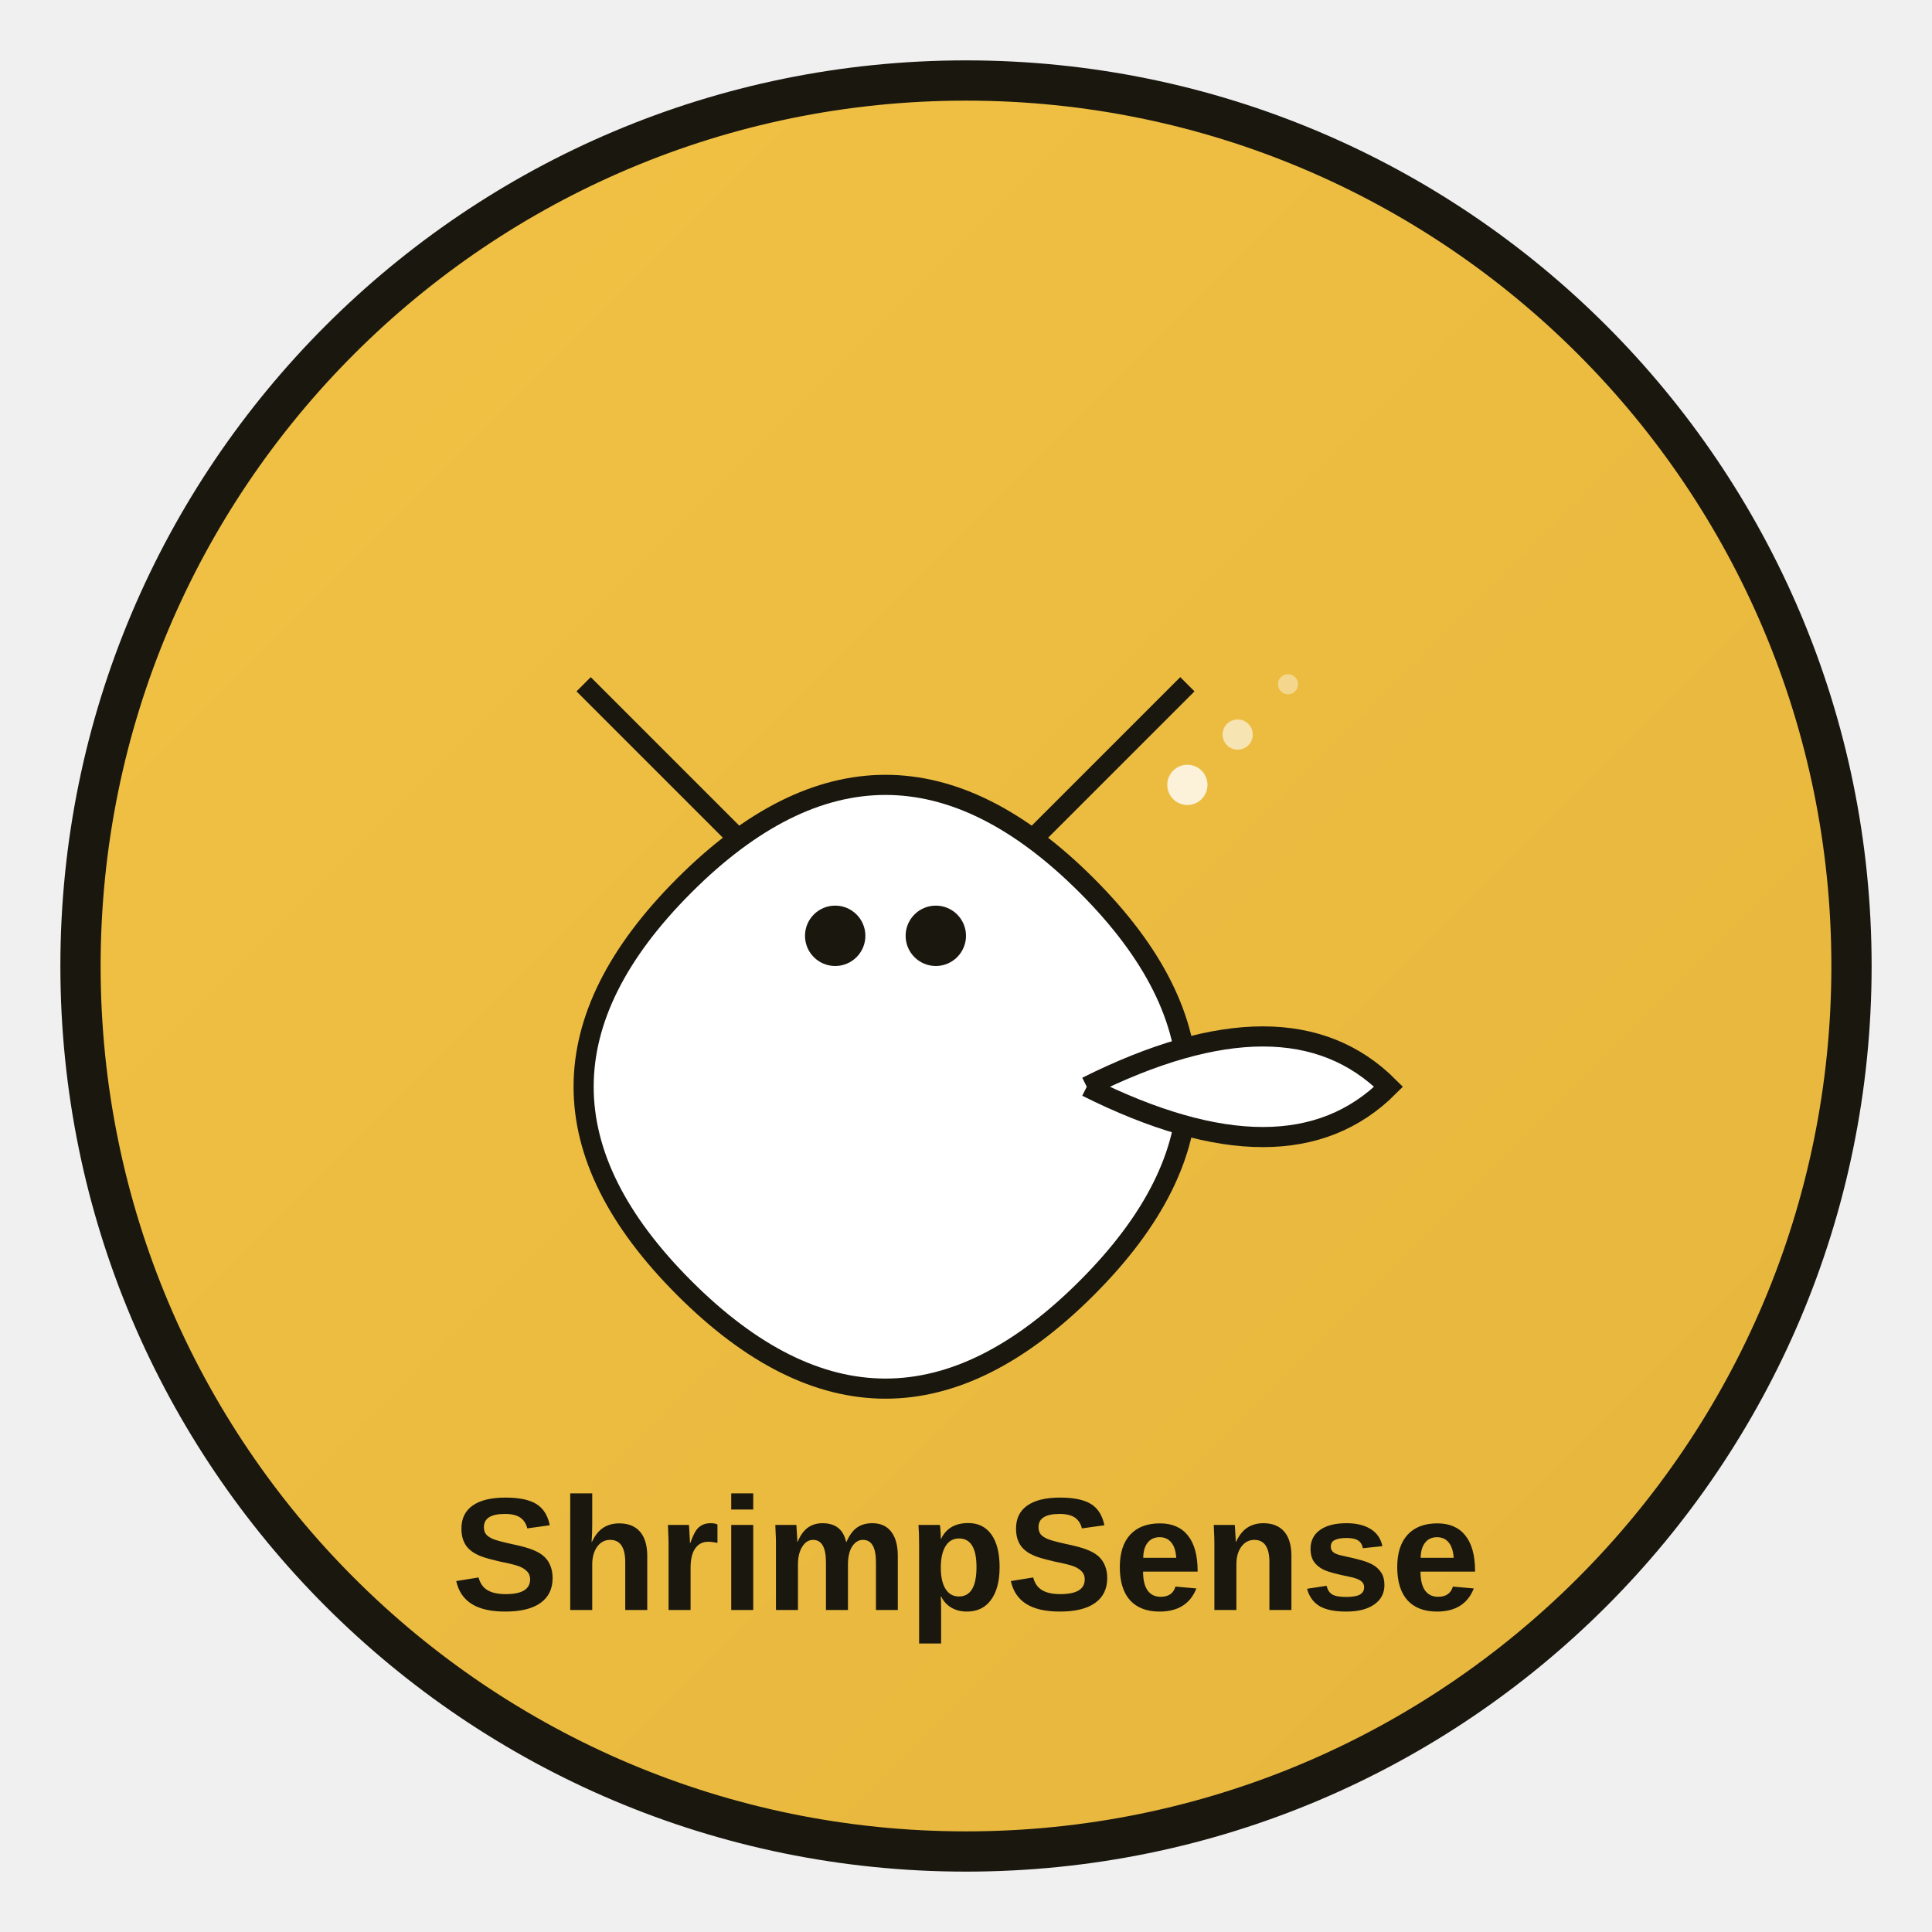
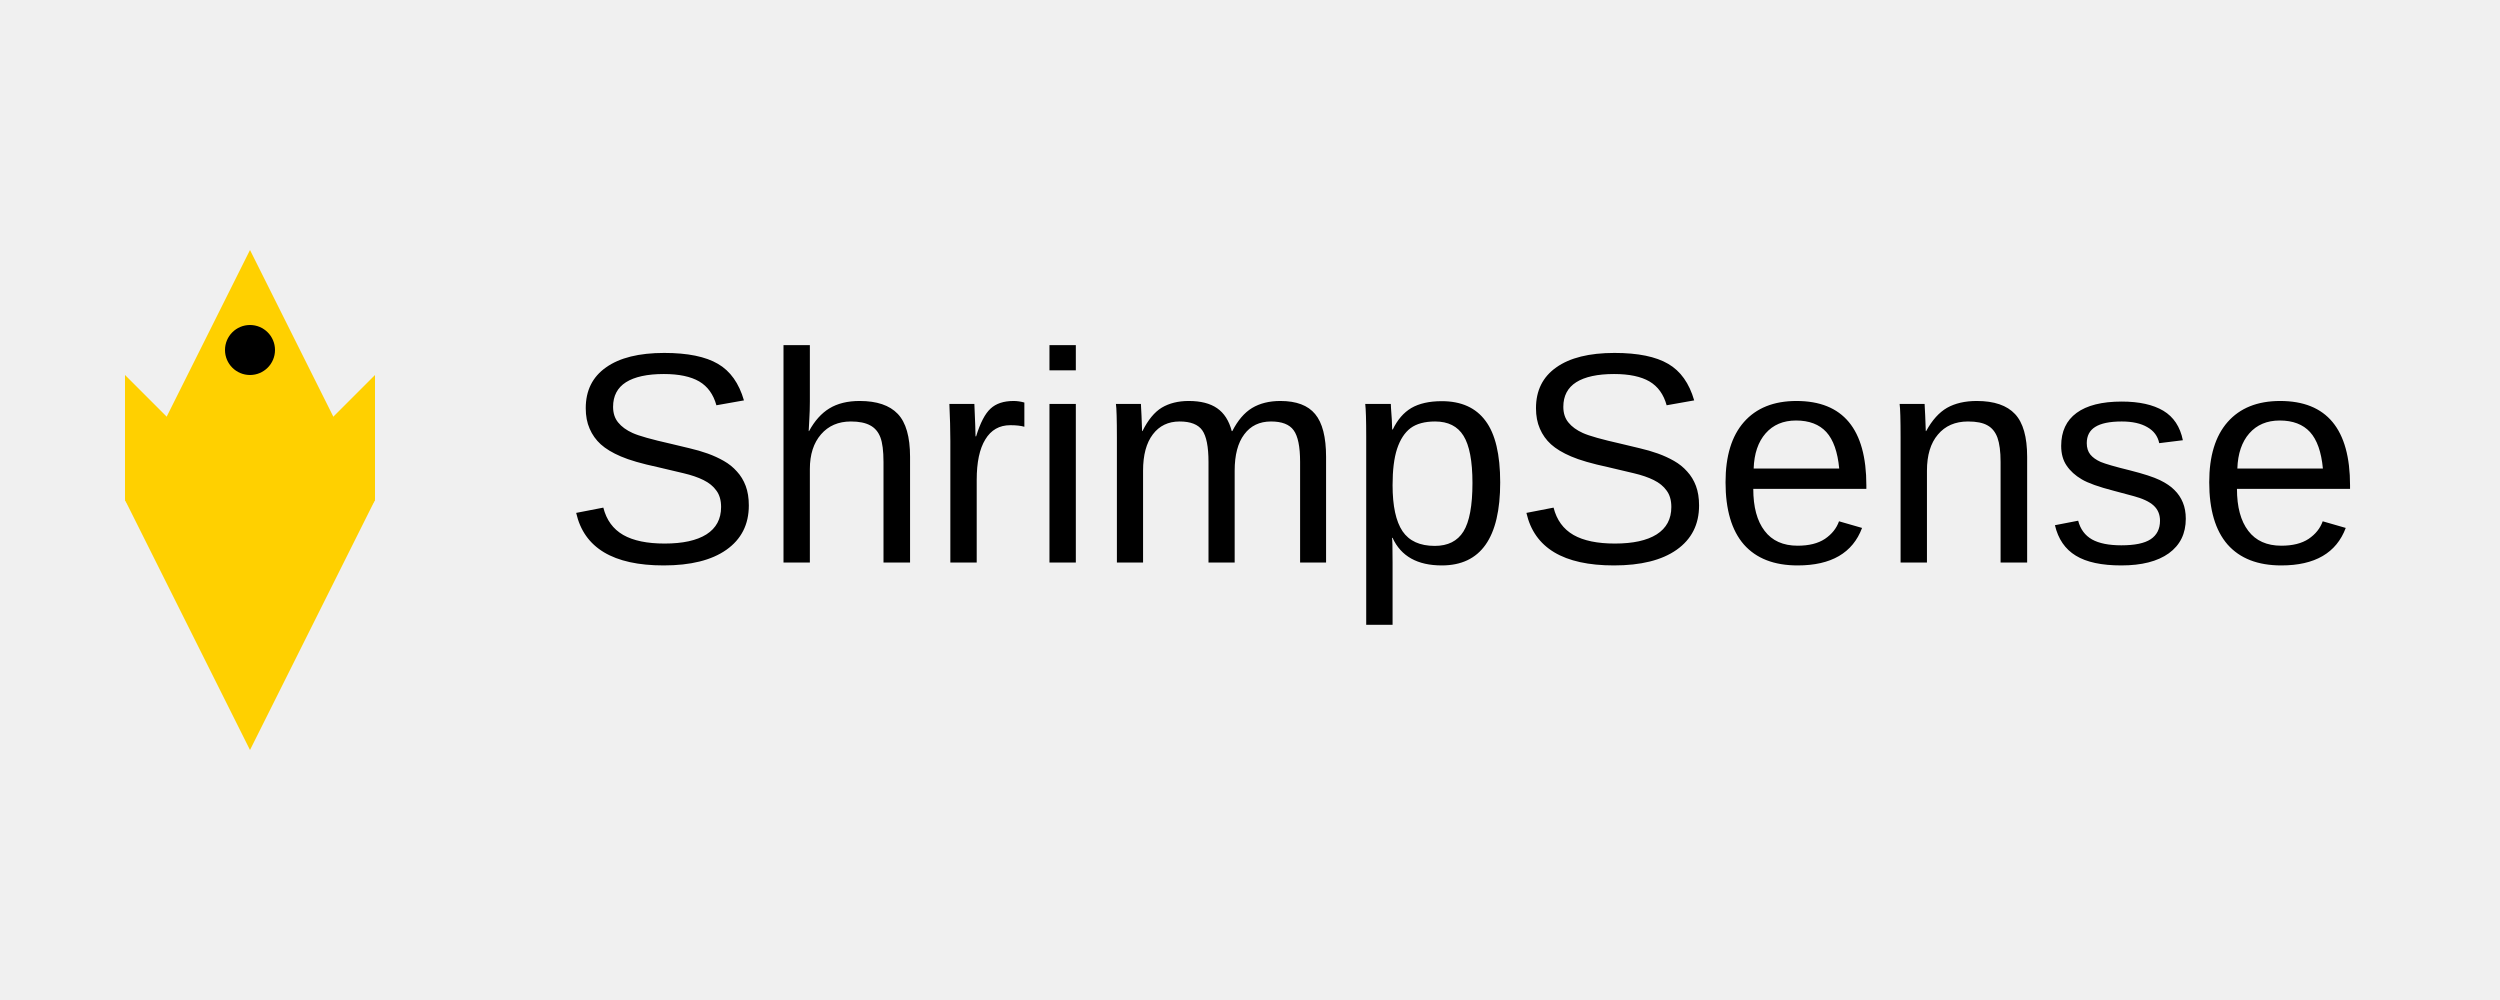
- <svg xmlns="http://www.w3.org/2000/svg" width="192" height="192" viewBox="0 0 192 192" fill="none">
-   <defs>
-     <linearGradient id="grad1" x1="0%" y1="0%" x2="100%" y2="100%">
-       <stop offset="0%" style="stop-color:#f2c245;stop-opacity:1" />
-       <stop offset="100%" style="stop-color:#e6b63d;stop-opacity:1" />
-     </linearGradient>
-   </defs>
-   <circle cx="96" cy="96" r="88" fill="url(#grad1)" stroke="#1a170f" stroke-width="4" />
-   <g transform="translate(48, 48)">
-     <path d="M20 40 Q40 20 60 40 Q80 60 60 80 Q40 100 20 80 Q0 60 20 40" fill="#ffffff" stroke="#1a170f" stroke-width="2" />
-     <path d="M60 60 Q80 50 90 60 Q80 70 60 60" fill="#ffffff" stroke="#1a170f" stroke-width="2" />
-     <circle cx="35" cy="45" r="3" fill="#1a170f" />
-     <circle cx="45" cy="45" r="3" fill="#1a170f" />
-     <path d="M25 35 Q15 25 10 20" stroke="#1a170f" stroke-width="2" fill="none" />
-     <path d="M55 35 Q65 25 70 20" stroke="#1a170f" stroke-width="2" fill="none" />
-     <circle cx="70" cy="30" r="2" fill="#ffffff" opacity="0.8" />
-     <circle cx="75" cy="25" r="1.5" fill="#ffffff" opacity="0.6" />
-     <circle cx="80" cy="20" r="1" fill="#ffffff" opacity="0.4" />
-   </g>
-   <text x="96" y="160" text-anchor="middle" font-family="Arial, sans-serif" font-size="16" font-weight="bold" fill="#1a170f">ShrimpSense</text>
+ <svg xmlns="http://www.w3.org/2000/svg" width="200" height="80" viewBox="0 0 200 80" fill="none">
+   <path d="M10 40L20 20L30 40L20 60L10 40Z" fill="#FFD000" />
+   <path d="M10 40L20 25L30 40L20 55L10 40Z" fill="#FFD000" />
+   <path d="M10 40L15 35L10 30L10 40Z" fill="#FFD000" />
+   <path d="M30 40L25 35L30 30L30 40Z" fill="#FFD000" />
+   <circle cx="20" cy="28" r="2" fill="#000" />
+   <text x="45" y="45" font-family="Arial, sans-serif" font-size="24" font-weight="normal" fill="#000">ShrimpSense</text>
</svg>
